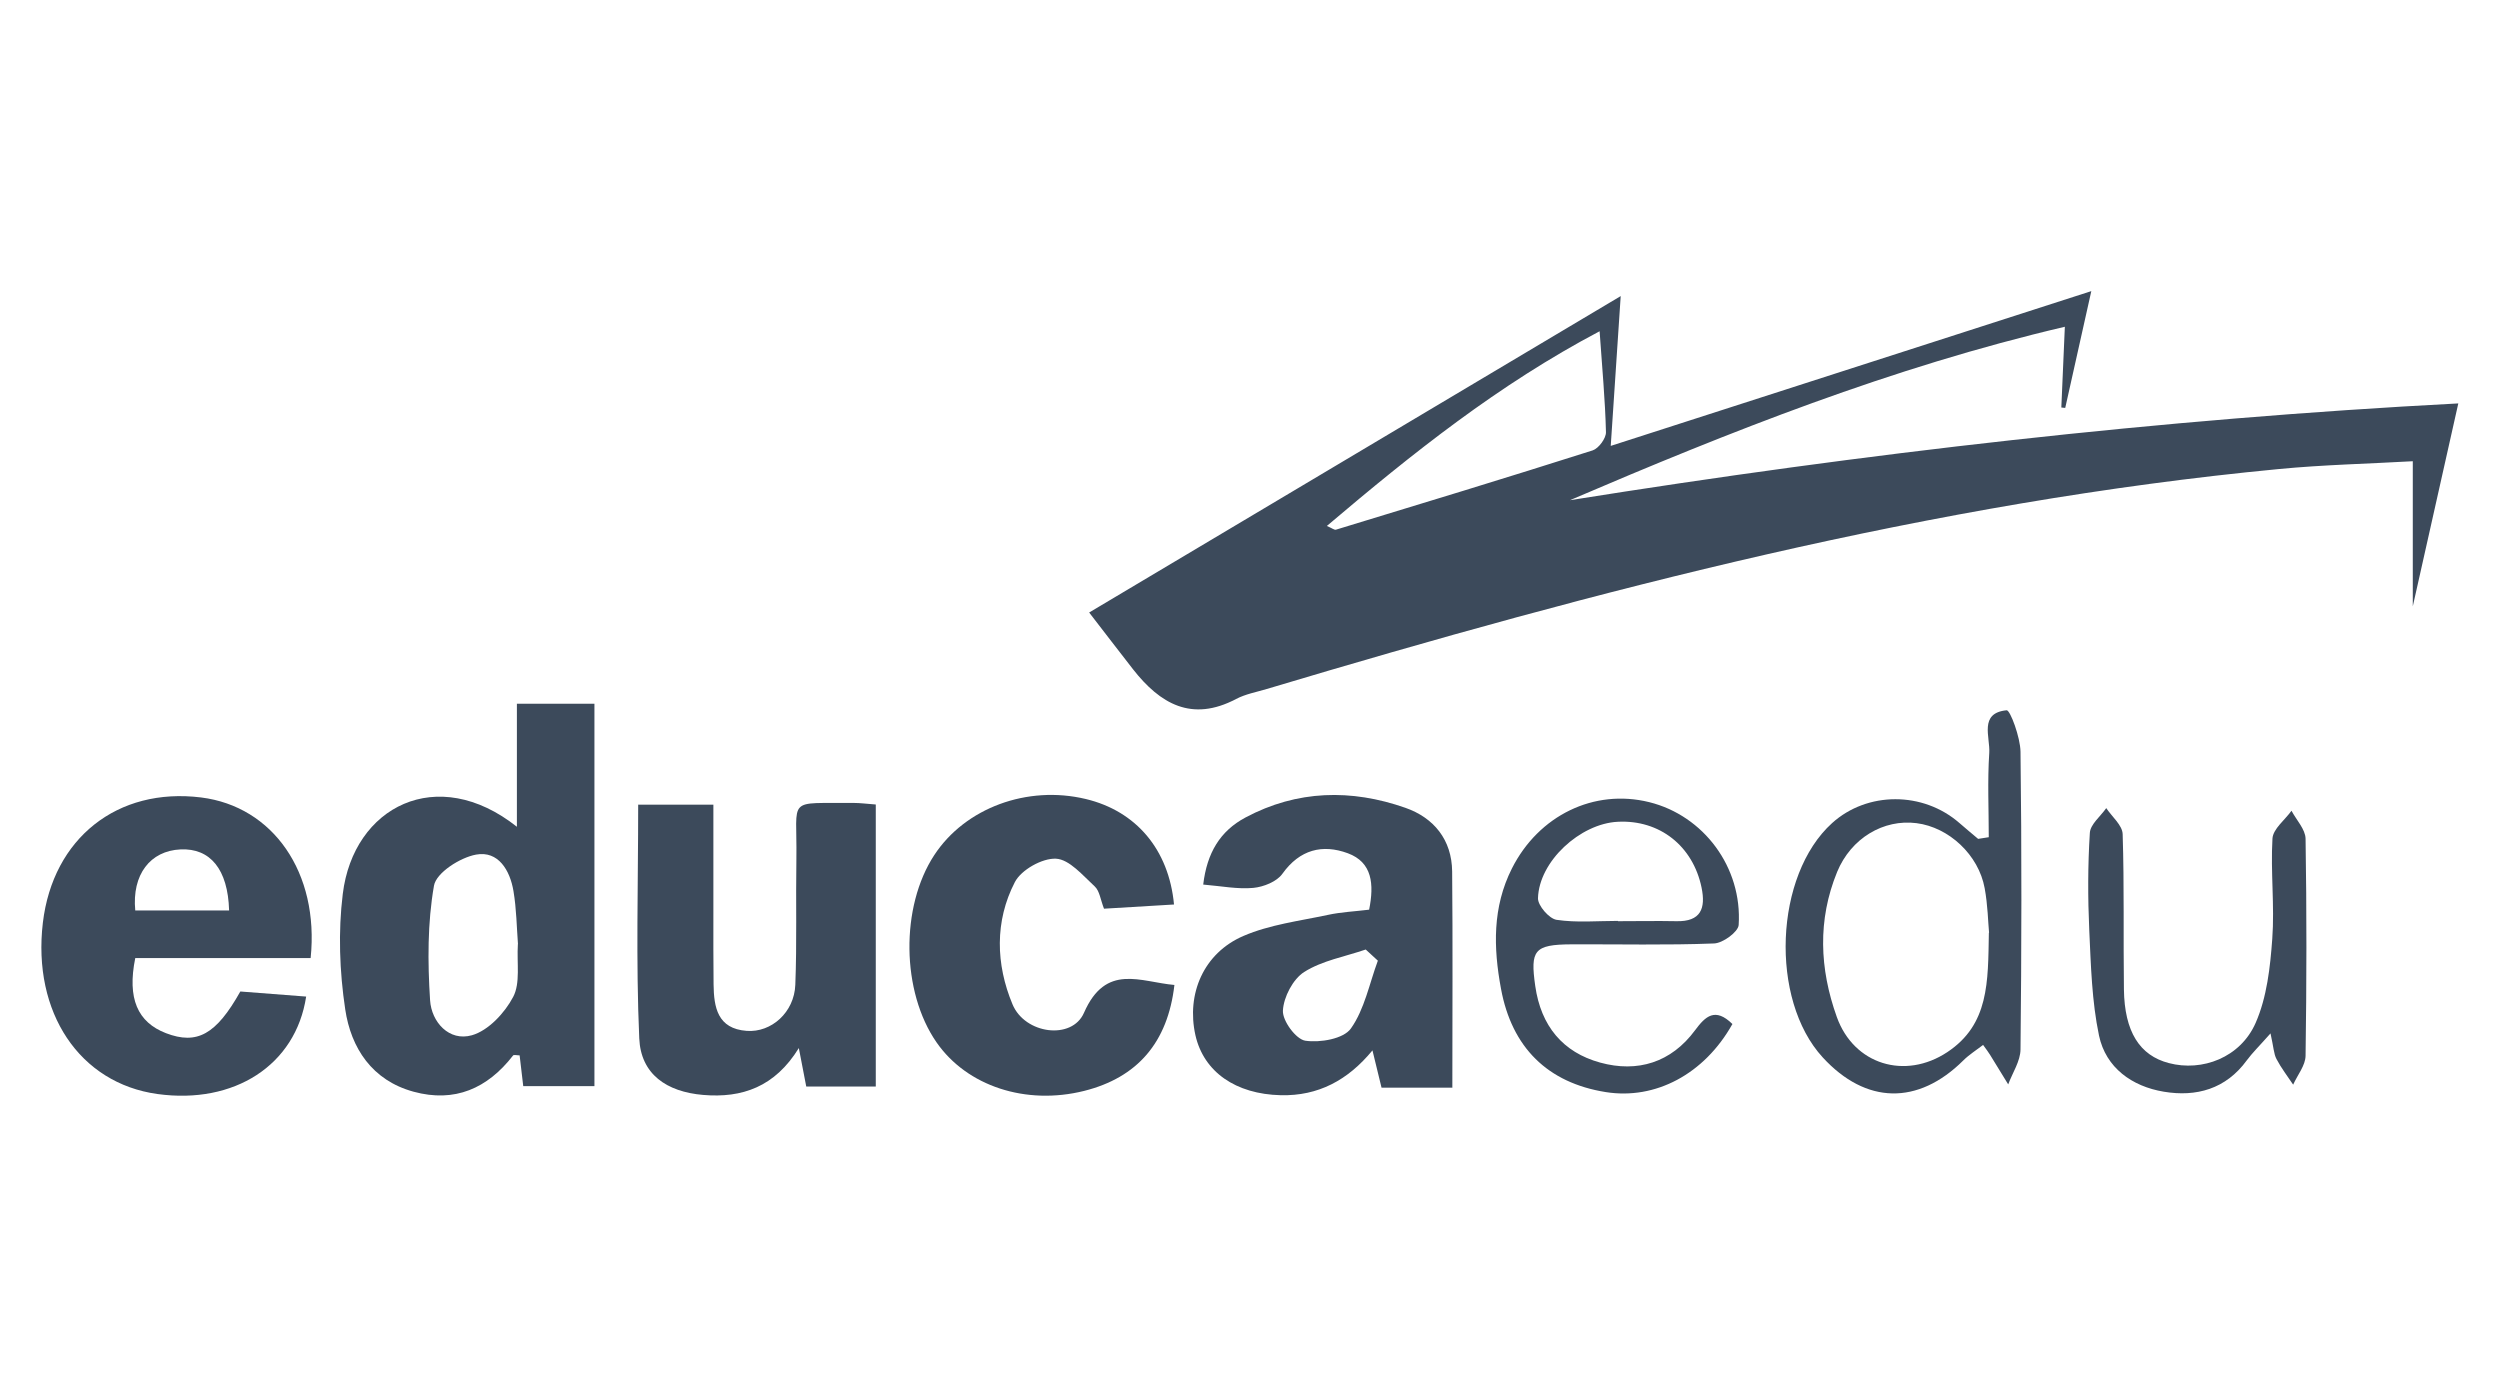
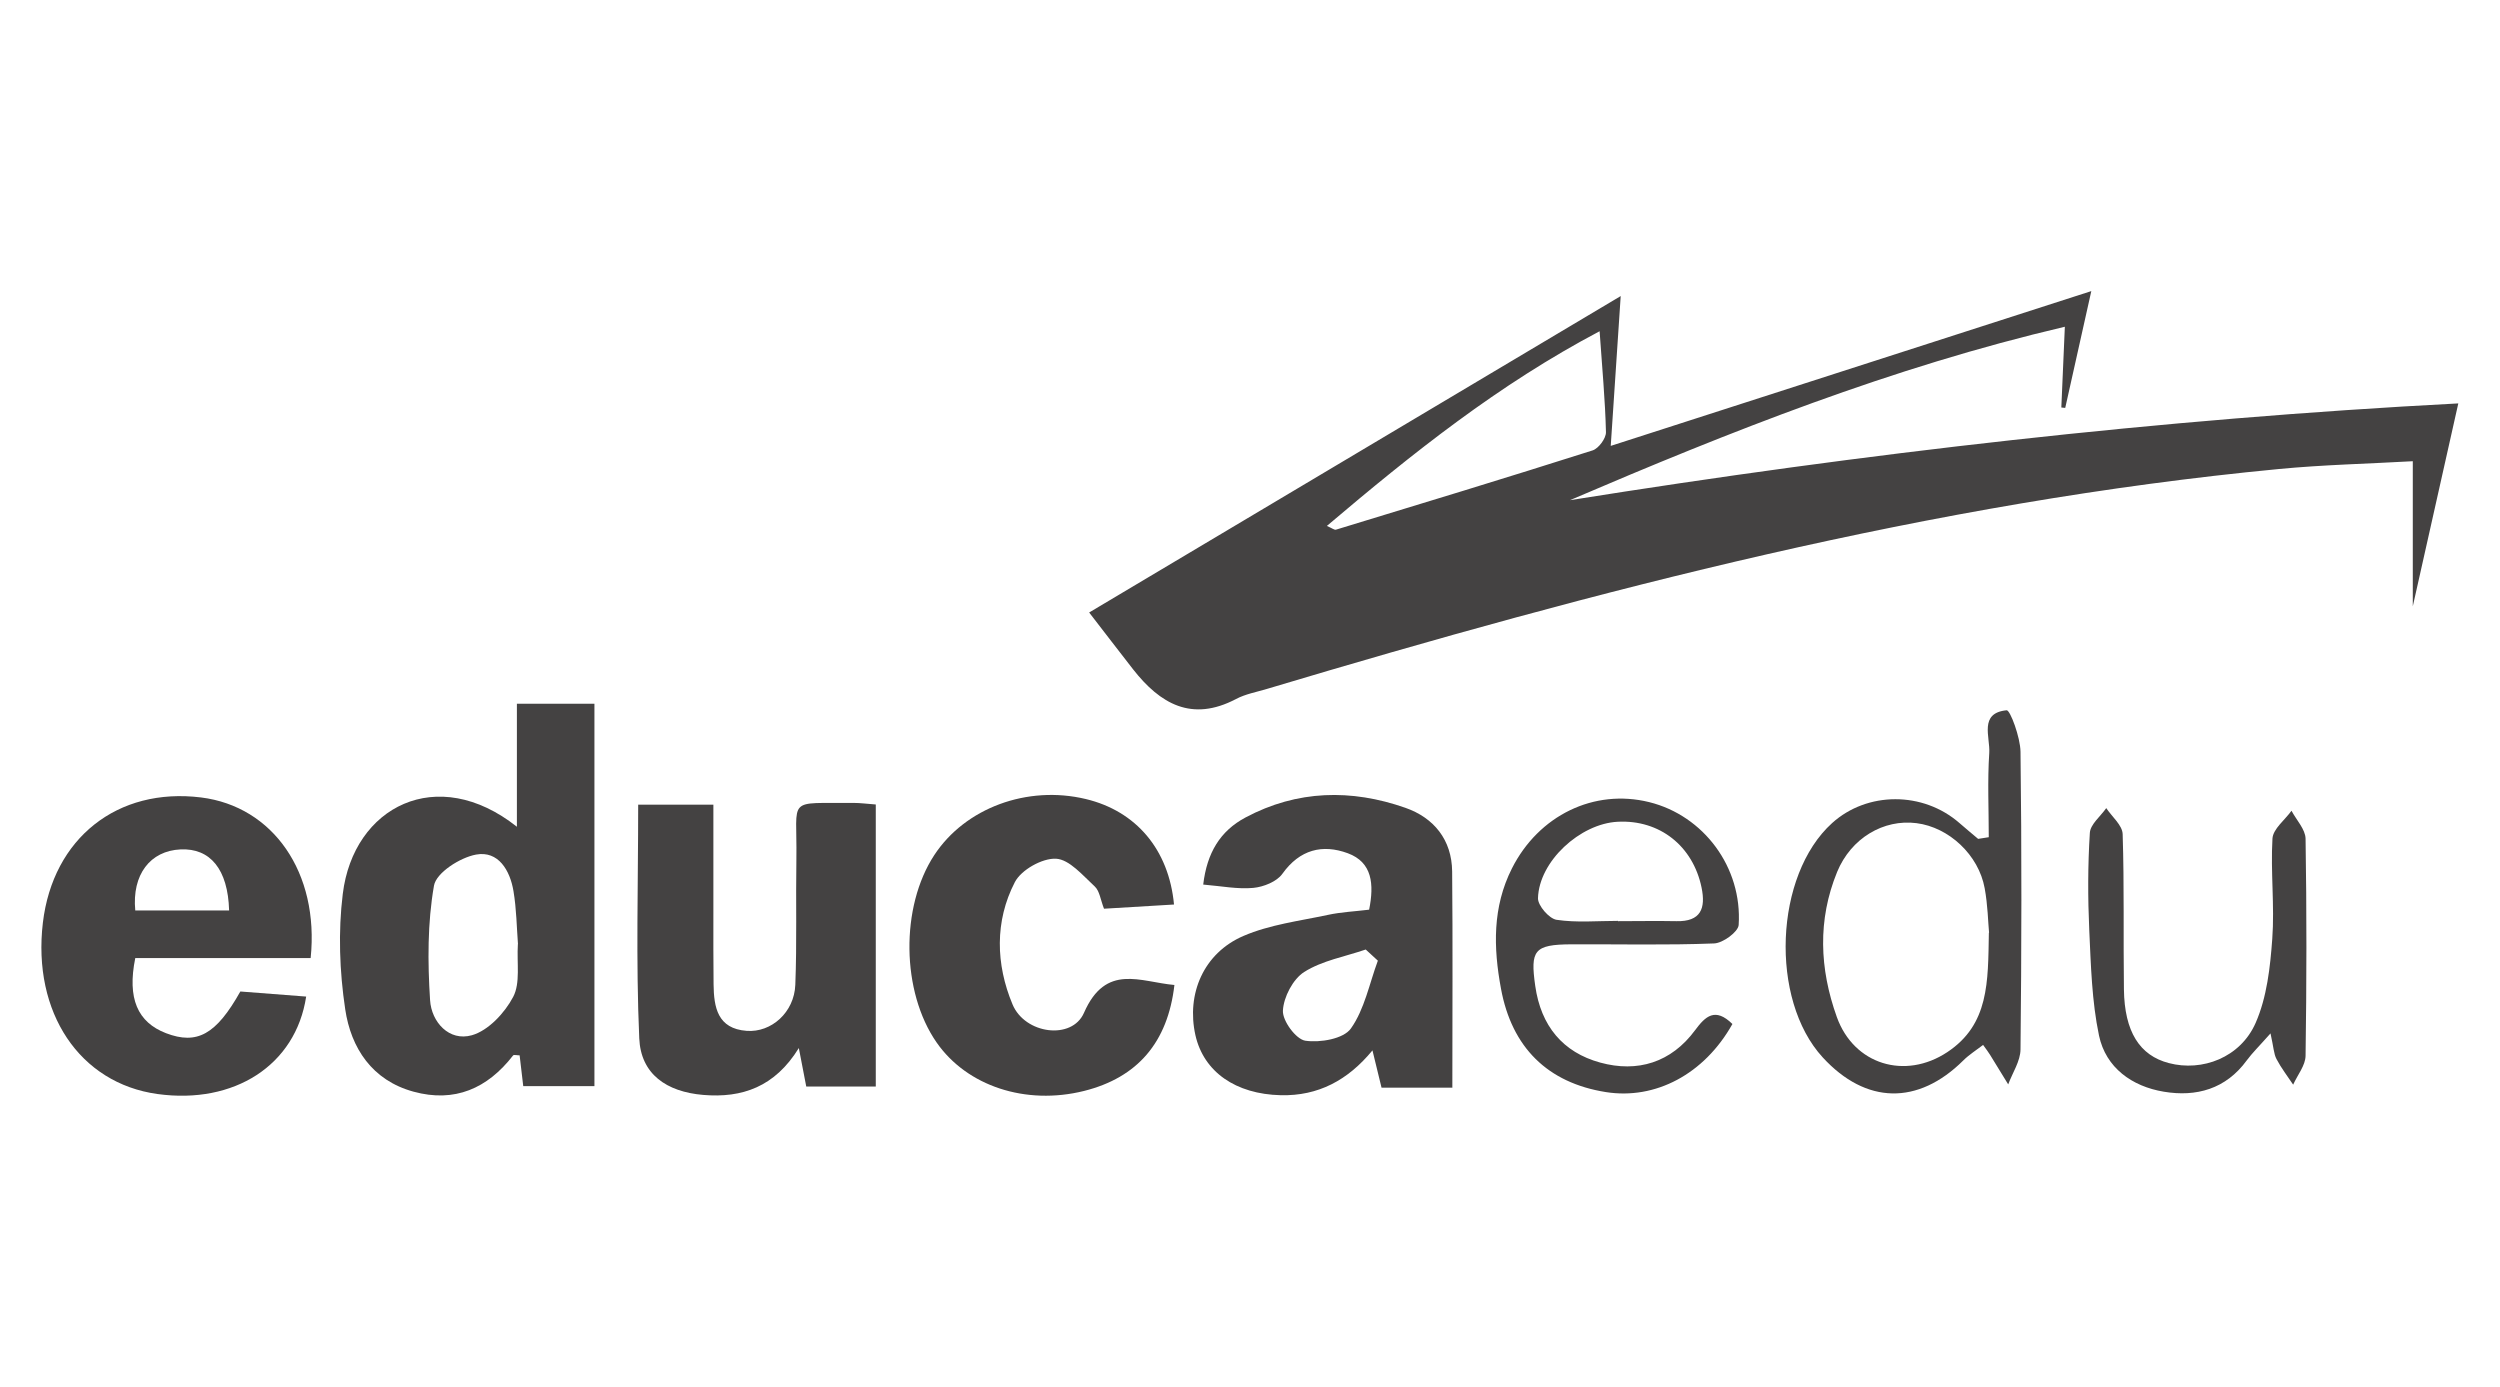
<svg xmlns="http://www.w3.org/2000/svg" width="256" height="142" viewBox="0 0 256 142" fill="none">
-   <path d="M165.96 30.32C165.64 35.081 165.32 39.891 164.94 45.66C181.7 40.261 197.8 35.081 214.15 29.811C213.22 33.961 212.35 37.87 211.48 41.77C211.35 41.761 211.22 41.74 211.08 41.73C211.19 39.141 211.31 36.55 211.44 33.461C193.7 37.62 177.17 44.191 160.76 51.221C190.91 46.41 221.16 42.91 251.73 41.31C250.16 48.3 248.64 55.081 247.07 62.09V47.23C242.54 47.49 237.92 47.59 233.34 48.031C197.91 51.42 163.68 60.391 129.72 70.551C128.66 70.871 127.53 71.071 126.57 71.581C122.04 73.961 118.8 72.081 116.02 68.531C114.53 66.621 113.06 64.701 111.53 62.721C129.75 51.871 147.74 41.16 165.94 30.331L165.96 30.32ZM135.88 53.861C136.43 54.1 136.65 54.291 136.8 54.24C145.57 51.571 154.35 48.901 163.09 46.12C163.7 45.92 164.47 44.88 164.45 44.251C164.37 40.961 164.06 37.681 163.8 33.92C153.45 39.38 144.65 46.41 135.88 53.85V53.861Z" fill="#3C4A5B" />
-   <path d="M52.93 84.671V72.061H60.87V111.221H53.58C53.46 110.151 53.33 109.101 53.21 108.071C52.94 108.071 52.62 107.981 52.54 108.081C49.92 111.461 46.56 112.941 42.35 111.791C38.1 110.631 35.94 107.321 35.35 103.351C34.77 99.481 34.62 95.421 35.1 91.541C36.19 82.591 44.77 78.191 52.93 84.661V84.671ZM53.04 96.68C52.91 94.981 52.89 93.091 52.58 91.251C52.23 89.13 51.03 87.091 48.75 87.511C47.11 87.811 44.67 89.371 44.44 90.691C43.77 94.521 43.79 98.52 44.04 102.421C44.18 104.661 45.99 106.671 48.32 106.011C50.01 105.531 51.69 103.721 52.55 102.081C53.3 100.661 52.91 98.63 53.03 96.68H53.04Z" fill="#3C4A5B" />
-   <path d="M148.75 111.38H141.47C141.2 110.27 140.92 109.14 140.54 107.56C138.02 110.62 134.98 112.24 131.15 112.15C126.54 112.04 123.26 109.77 122.41 106C121.47 101.79 123.24 97.6 127.33 95.84C130.02 94.68 133.05 94.31 135.95 93.69C137.33 93.39 138.76 93.33 140.2 93.15C140.72 90.54 140.53 88.3 138.01 87.37C135.43 86.42 133.1 86.98 131.32 89.47C130.75 90.28 129.39 90.82 128.34 90.92C126.74 91.07 125.1 90.74 123.21 90.58C123.59 87.35 124.93 85.1 127.54 83.71C132.83 80.89 138.38 80.78 143.91 82.72C146.83 83.74 148.67 86 148.7 89.24C148.77 96.5 148.72 103.76 148.72 111.36L148.75 111.38ZM141.09 98.37C140.68 97.99 140.27 97.61 139.85 97.23C137.73 97.96 135.4 98.36 133.55 99.53C132.4 100.26 131.44 102.1 131.37 103.49C131.32 104.54 132.71 106.43 133.67 106.57C135.19 106.79 137.58 106.38 138.33 105.32C139.73 103.35 140.22 100.73 141.09 98.38V98.37Z" fill="#3C4A5B" />
-   <path d="M31.82 98.109H13.85C13.01 102.249 14.09 104.679 17 105.799C20.17 107.009 22.13 105.949 24.61 101.529C26.78 101.699 29.05 101.869 31.35 102.049C30.28 109.089 23.97 113.109 16.13 112.029C8.15 110.929 3.3 103.679 4.39 94.479C5.42 85.829 12.03 80.599 20.59 81.659C27.96 82.579 32.71 89.359 31.81 98.109H31.82ZM23.46 93.229C23.34 88.999 21.52 86.839 18.49 86.979C15.38 87.119 13.5 89.559 13.85 93.229H23.46Z" fill="#3C4A5B" />
-   <path d="M65.33 82.401H73.05C73.05 86.091 73.05 89.791 73.05 93.501C73.05 95.931 73.04 98.361 73.07 100.801C73.1 103.151 73.47 105.341 76.46 105.561C78.99 105.751 81.33 103.661 81.44 100.851C81.61 96.541 81.48 92.231 81.55 87.921C81.65 81.501 80.43 82.291 87.42 82.221C88.08 82.221 88.73 82.311 89.68 82.381V111.261H82.56C82.37 110.271 82.15 109.151 81.8 107.321C79.35 111.301 75.99 112.461 72 112.121C68.26 111.801 65.62 110.001 65.46 106.331C65.11 98.431 65.35 90.511 65.35 82.411L65.33 82.401Z" fill="#3C4A5B" />
-   <path d="M120.23 92.62C117.85 92.76 115.49 92.9 113.05 93.05C112.69 92.13 112.6 91.23 112.1 90.77C110.88 89.65 109.51 88 108.13 87.93C106.73 87.86 104.57 89.07 103.92 90.33C101.85 94.33 101.97 98.75 103.68 102.84C104.95 105.9 109.77 106.53 111 103.71C113.24 98.59 116.79 100.56 120.26 100.86C119.58 106.75 116.47 110.34 111.01 111.71C105.04 113.2 99.02 111.22 95.91 106.75C92.29 101.55 92.19 92.86 95.67 87.56C98.84 82.73 105.2 80.38 111.19 81.82C116.32 83.05 119.69 86.97 120.22 92.63L120.23 92.62Z" fill="#3C4A5B" />
-   <path d="M203.65 85.741C203.65 82.861 203.51 79.971 203.7 77.101C203.81 75.481 202.62 73.011 205.48 72.731C205.84 72.701 206.88 75.491 206.9 76.981C207.03 87.141 207.01 97.301 206.9 107.461C206.89 108.661 206.08 109.851 205.64 111.041C205.02 110.031 204.41 109.021 203.78 108.011C203.62 107.751 203.43 107.501 203.07 107.001C202.34 107.561 201.62 108.011 201.04 108.591C196.4 113.191 191.07 113.091 186.65 108.281C181.19 102.341 181.7 89.621 187.61 84.281C191.21 81.031 196.92 81.021 200.65 84.281C201.28 84.831 201.92 85.361 202.56 85.901C202.92 85.841 203.28 85.791 203.64 85.731L203.65 85.741ZM203.68 95.511C203.58 94.461 203.55 92.681 203.23 90.951C202.61 87.541 199.57 84.711 196.25 84.291C192.89 83.861 189.55 85.811 188.12 89.291C186.11 94.211 186.32 99.201 188.09 104.141C189.84 109.021 195.08 110.601 199.4 107.741C203.69 104.901 203.57 100.561 203.66 95.511H203.68Z" fill="#3C4A5B" />
-   <path d="M177.4 104.86C174.52 110 169.5 112.64 164.43 111.83C158.48 110.88 154.81 107.27 153.7 101.24C152.92 97.04 152.82 92.9 154.82 88.93C157.56 83.5 163.23 80.74 168.88 82.14C174.45 83.52 178.42 88.81 178.04 94.72C177.99 95.43 176.42 96.58 175.52 96.61C170.66 96.8 165.79 96.68 160.92 96.7C157.08 96.72 156.69 97.31 157.21 100.97C157.79 105.05 160.03 107.76 163.86 108.81C167.68 109.86 171.13 108.81 173.58 105.49C174.64 104.06 175.63 103.13 177.4 104.86ZM165.68 94.3C165.68 94.3 165.68 94.32 165.68 94.33C167.67 94.33 169.66 94.29 171.66 94.33C174.17 94.39 174.68 93.02 174.24 90.89C173.36 86.63 169.95 83.93 165.66 84.15C161.8 84.34 157.59 88.21 157.49 91.98C157.47 92.73 158.63 94.07 159.39 94.19C161.45 94.5 163.58 94.3 165.68 94.3Z" fill="#3C4A5B" />
-   <path d="M232.5 105.82C231.34 107.13 230.64 107.81 230.07 108.58C227.93 111.52 224.9 112.35 221.57 111.79C218.32 111.25 215.64 109.34 214.94 106.05C214.2 102.53 214.11 98.85 213.94 95.24C213.79 91.93 213.79 88.6 214 85.29C214.05 84.41 215.09 83.6 215.68 82.75C216.27 83.64 217.33 84.5 217.36 85.41C217.53 90.71 217.42 96.02 217.49 101.33C217.55 105.63 219.09 108.08 222.09 108.86C225.5 109.76 229.42 108.3 230.98 104.74C232.13 102.12 232.47 99.04 232.68 96.14C232.93 92.74 232.5 89.28 232.7 85.87C232.76 84.88 233.97 83.97 234.65 83.02C235.15 83.97 236.07 84.92 236.09 85.88C236.21 93.29 236.2 100.7 236.09 108.11C236.08 109.1 235.26 110.08 234.82 111.07C234.24 110.2 233.59 109.36 233.11 108.44C232.83 107.91 232.82 107.24 232.5 105.82Z" fill="#3C4A5B" />
+   <path d="M165.96 30.319C165.64 35.079 165.32 39.889 164.94 45.659C181.7 40.259 197.8 35.079 214.15 29.809C213.22 33.959 212.35 37.869 211.48 41.769C211.35 41.759 211.22 41.739 211.08 41.729C211.19 39.139 211.31 36.549 211.44 33.459C193.7 37.619 177.17 44.189 160.76 51.219C190.91 46.409 221.16 42.909 251.73 41.309C250.16 48.299 248.64 55.079 247.07 62.089V47.229C242.54 47.489 237.92 47.589 233.34 48.029C197.91 51.419 163.68 60.389 129.72 70.549C128.66 70.869 127.53 71.069 126.57 71.579C122.04 73.959 118.8 72.079 116.02 68.529C114.53 66.619 113.06 64.699 111.53 62.719C129.75 51.869 147.74 41.159 165.94 30.329L165.96 30.319ZM135.88 53.859C136.43 54.099 136.65 54.289 136.8 54.239C145.57 51.569 154.35 48.899 163.09 46.119C163.7 45.919 164.47 44.879 164.45 44.249C164.37 40.959 164.06 37.679 163.8 33.919C153.45 39.379 144.65 46.409 135.88 53.849V53.859Z" fill="#444242" />
+   <path d="M52.93 84.669V72.059H60.87V111.219H53.58C53.46 110.149 53.33 109.099 53.21 108.069C52.94 108.069 52.62 107.979 52.54 108.079C49.92 111.459 46.56 112.939 42.35 111.789C38.1 110.629 35.94 107.319 35.35 103.349C34.77 99.479 34.62 95.419 35.1 91.539C36.19 82.589 44.77 78.189 52.93 84.659V84.669ZM53.04 96.679C52.91 94.979 52.89 93.089 52.58 91.249C52.23 89.129 51.03 87.089 48.75 87.509C47.11 87.809 44.67 89.369 44.44 90.689C43.77 94.519 43.79 98.519 44.04 102.419C44.18 104.659 45.99 106.669 48.32 106.009C50.01 105.529 51.69 103.719 52.55 102.079C53.3 100.659 52.91 98.629 53.03 96.679H53.04Z" fill="#444242" />
+   <path d="M148.75 111.38H141.47C141.2 110.27 140.92 109.14 140.54 107.56C138.02 110.62 134.98 112.24 131.15 112.15C126.54 112.04 123.26 109.77 122.41 106C121.47 101.79 123.24 97.6 127.33 95.84C130.02 94.68 133.05 94.31 135.95 93.69C137.33 93.39 138.76 93.33 140.2 93.15C140.72 90.54 140.53 88.3 138.01 87.37C135.43 86.42 133.1 86.98 131.32 89.47C130.75 90.28 129.39 90.82 128.34 90.92C126.74 91.07 125.1 90.74 123.21 90.58C123.59 87.35 124.93 85.1 127.54 83.71C132.83 80.89 138.38 80.78 143.91 82.72C146.83 83.74 148.67 86 148.7 89.24C148.77 96.5 148.72 103.76 148.72 111.36L148.75 111.38ZM141.09 98.37C140.68 97.99 140.27 97.61 139.85 97.23C137.73 97.96 135.4 98.36 133.55 99.53C132.4 100.26 131.44 102.1 131.37 103.49C131.32 104.54 132.71 106.43 133.67 106.57C135.19 106.79 137.58 106.38 138.33 105.32C139.73 103.35 140.22 100.73 141.09 98.38V98.37Z" fill="#444242" />
+   <path d="M31.821 98.109H13.851C13.011 102.249 14.091 104.679 17.001 105.799C20.171 107.009 22.131 105.949 24.611 101.529C26.781 101.699 29.051 101.869 31.351 102.049C30.281 109.089 23.971 113.109 16.131 112.029C8.151 110.929 3.301 103.679 4.391 94.479C5.421 85.829 12.031 80.599 20.591 81.659C27.961 82.579 32.711 89.359 31.811 98.109H31.821ZM23.461 93.229C23.341 88.999 21.521 86.839 18.491 86.979C15.381 87.119 13.501 89.559 13.851 93.229H23.461Z" fill="#444242" />
+   <path d="M65.33 82.399H73.05C73.05 86.089 73.05 89.789 73.05 93.499C73.05 95.929 73.04 98.359 73.07 100.799C73.1 103.149 73.47 105.339 76.46 105.559C78.99 105.749 81.33 103.659 81.44 100.849C81.61 96.539 81.48 92.229 81.55 87.919C81.65 81.499 80.43 82.289 87.42 82.219C88.08 82.219 88.73 82.309 89.68 82.379V111.259H82.56C82.37 110.269 82.15 109.149 81.8 107.319C79.35 111.299 75.99 112.459 72 112.119C68.26 111.799 65.62 109.999 65.46 106.329C65.11 98.429 65.35 90.509 65.35 82.409L65.33 82.399Z" fill="#444242" />
+   <path d="M120.23 92.622C117.85 92.762 115.49 92.902 113.05 93.052C112.69 92.132 112.6 91.232 112.1 90.772C110.88 89.652 109.51 88.002 108.13 87.932C106.73 87.862 104.57 89.072 103.92 90.332C101.85 94.332 101.97 98.752 103.68 102.842C104.95 105.902 109.77 106.532 111 103.712C113.24 98.592 116.79 100.562 120.26 100.862C119.58 106.752 116.47 110.342 111.01 111.712C105.04 113.202 99.02 111.222 95.91 106.752C92.29 101.552 92.19 92.862 95.67 87.562C98.84 82.732 105.2 80.382 111.19 81.822C116.32 83.052 119.69 86.972 120.22 92.632L120.23 92.622Z" fill="#444242" />
+   <path d="M203.65 85.741C203.65 82.861 203.51 79.971 203.7 77.101C203.81 75.481 202.62 73.011 205.48 72.731C205.84 72.701 206.88 75.491 206.9 76.981C207.03 87.141 207.01 97.301 206.9 107.461C206.89 108.661 206.08 109.851 205.64 111.041C205.02 110.031 204.41 109.021 203.78 108.011C203.62 107.751 203.43 107.501 203.07 107.001C202.34 107.561 201.62 108.011 201.04 108.591C196.4 113.191 191.07 113.091 186.65 108.281C181.19 102.341 181.7 89.621 187.61 84.281C191.21 81.031 196.92 81.021 200.65 84.281C201.28 84.831 201.92 85.361 202.56 85.901C202.92 85.841 203.28 85.791 203.64 85.731L203.65 85.741ZM203.68 95.511C203.58 94.461 203.55 92.681 203.23 90.951C202.61 87.541 199.57 84.711 196.25 84.291C192.89 83.861 189.55 85.811 188.12 89.291C186.11 94.211 186.32 99.201 188.09 104.141C189.84 109.021 195.08 110.601 199.4 107.741C203.69 104.901 203.57 100.561 203.66 95.511H203.68Z" fill="#444242" />
+   <path d="M177.4 104.858C174.52 109.998 169.5 112.638 164.43 111.828C158.48 110.878 154.81 107.268 153.7 101.238C152.92 97.038 152.82 92.898 154.82 88.928C157.56 83.498 163.23 80.738 168.88 82.138C174.45 83.518 178.42 88.808 178.04 94.718C177.99 95.428 176.42 96.578 175.52 96.608C170.66 96.798 165.79 96.678 160.92 96.698C157.08 96.718 156.69 97.308 157.21 100.968C157.79 105.048 160.03 107.758 163.86 108.808C167.68 109.858 171.13 108.808 173.58 105.488C174.64 104.058 175.63 103.128 177.4 104.858ZM165.68 94.298C165.68 94.298 165.68 94.318 165.68 94.328C167.67 94.328 169.66 94.288 171.66 94.328C174.17 94.388 174.68 93.018 174.24 90.888C173.36 86.628 169.95 83.928 165.66 84.148C161.8 84.338 157.59 88.208 157.49 91.978C157.47 92.728 158.63 94.068 159.39 94.188C161.45 94.498 163.58 94.298 165.68 94.298Z" fill="#444242" />
+   <path d="M232.5 105.82C231.34 107.13 230.64 107.81 230.07 108.58C227.93 111.52 224.9 112.35 221.57 111.79C218.32 111.25 215.64 109.34 214.94 106.05C214.2 102.53 214.11 98.85 213.94 95.24C213.79 91.93 213.79 88.6 214 85.29C214.05 84.41 215.09 83.6 215.68 82.75C216.27 83.64 217.33 84.5 217.36 85.41C217.53 90.71 217.42 96.02 217.49 101.33C217.55 105.63 219.09 108.08 222.09 108.86C225.5 109.76 229.42 108.3 230.98 104.74C232.13 102.12 232.47 99.04 232.68 96.14C232.93 92.74 232.5 89.28 232.7 85.87C232.76 84.88 233.97 83.97 234.65 83.02C235.15 83.97 236.07 84.92 236.09 85.88C236.21 93.29 236.2 100.7 236.09 108.11C236.08 109.1 235.26 110.08 234.82 111.07C234.24 110.2 233.59 109.36 233.11 108.44C232.83 107.91 232.82 107.24 232.5 105.82Z" fill="#444242" />
</svg>
